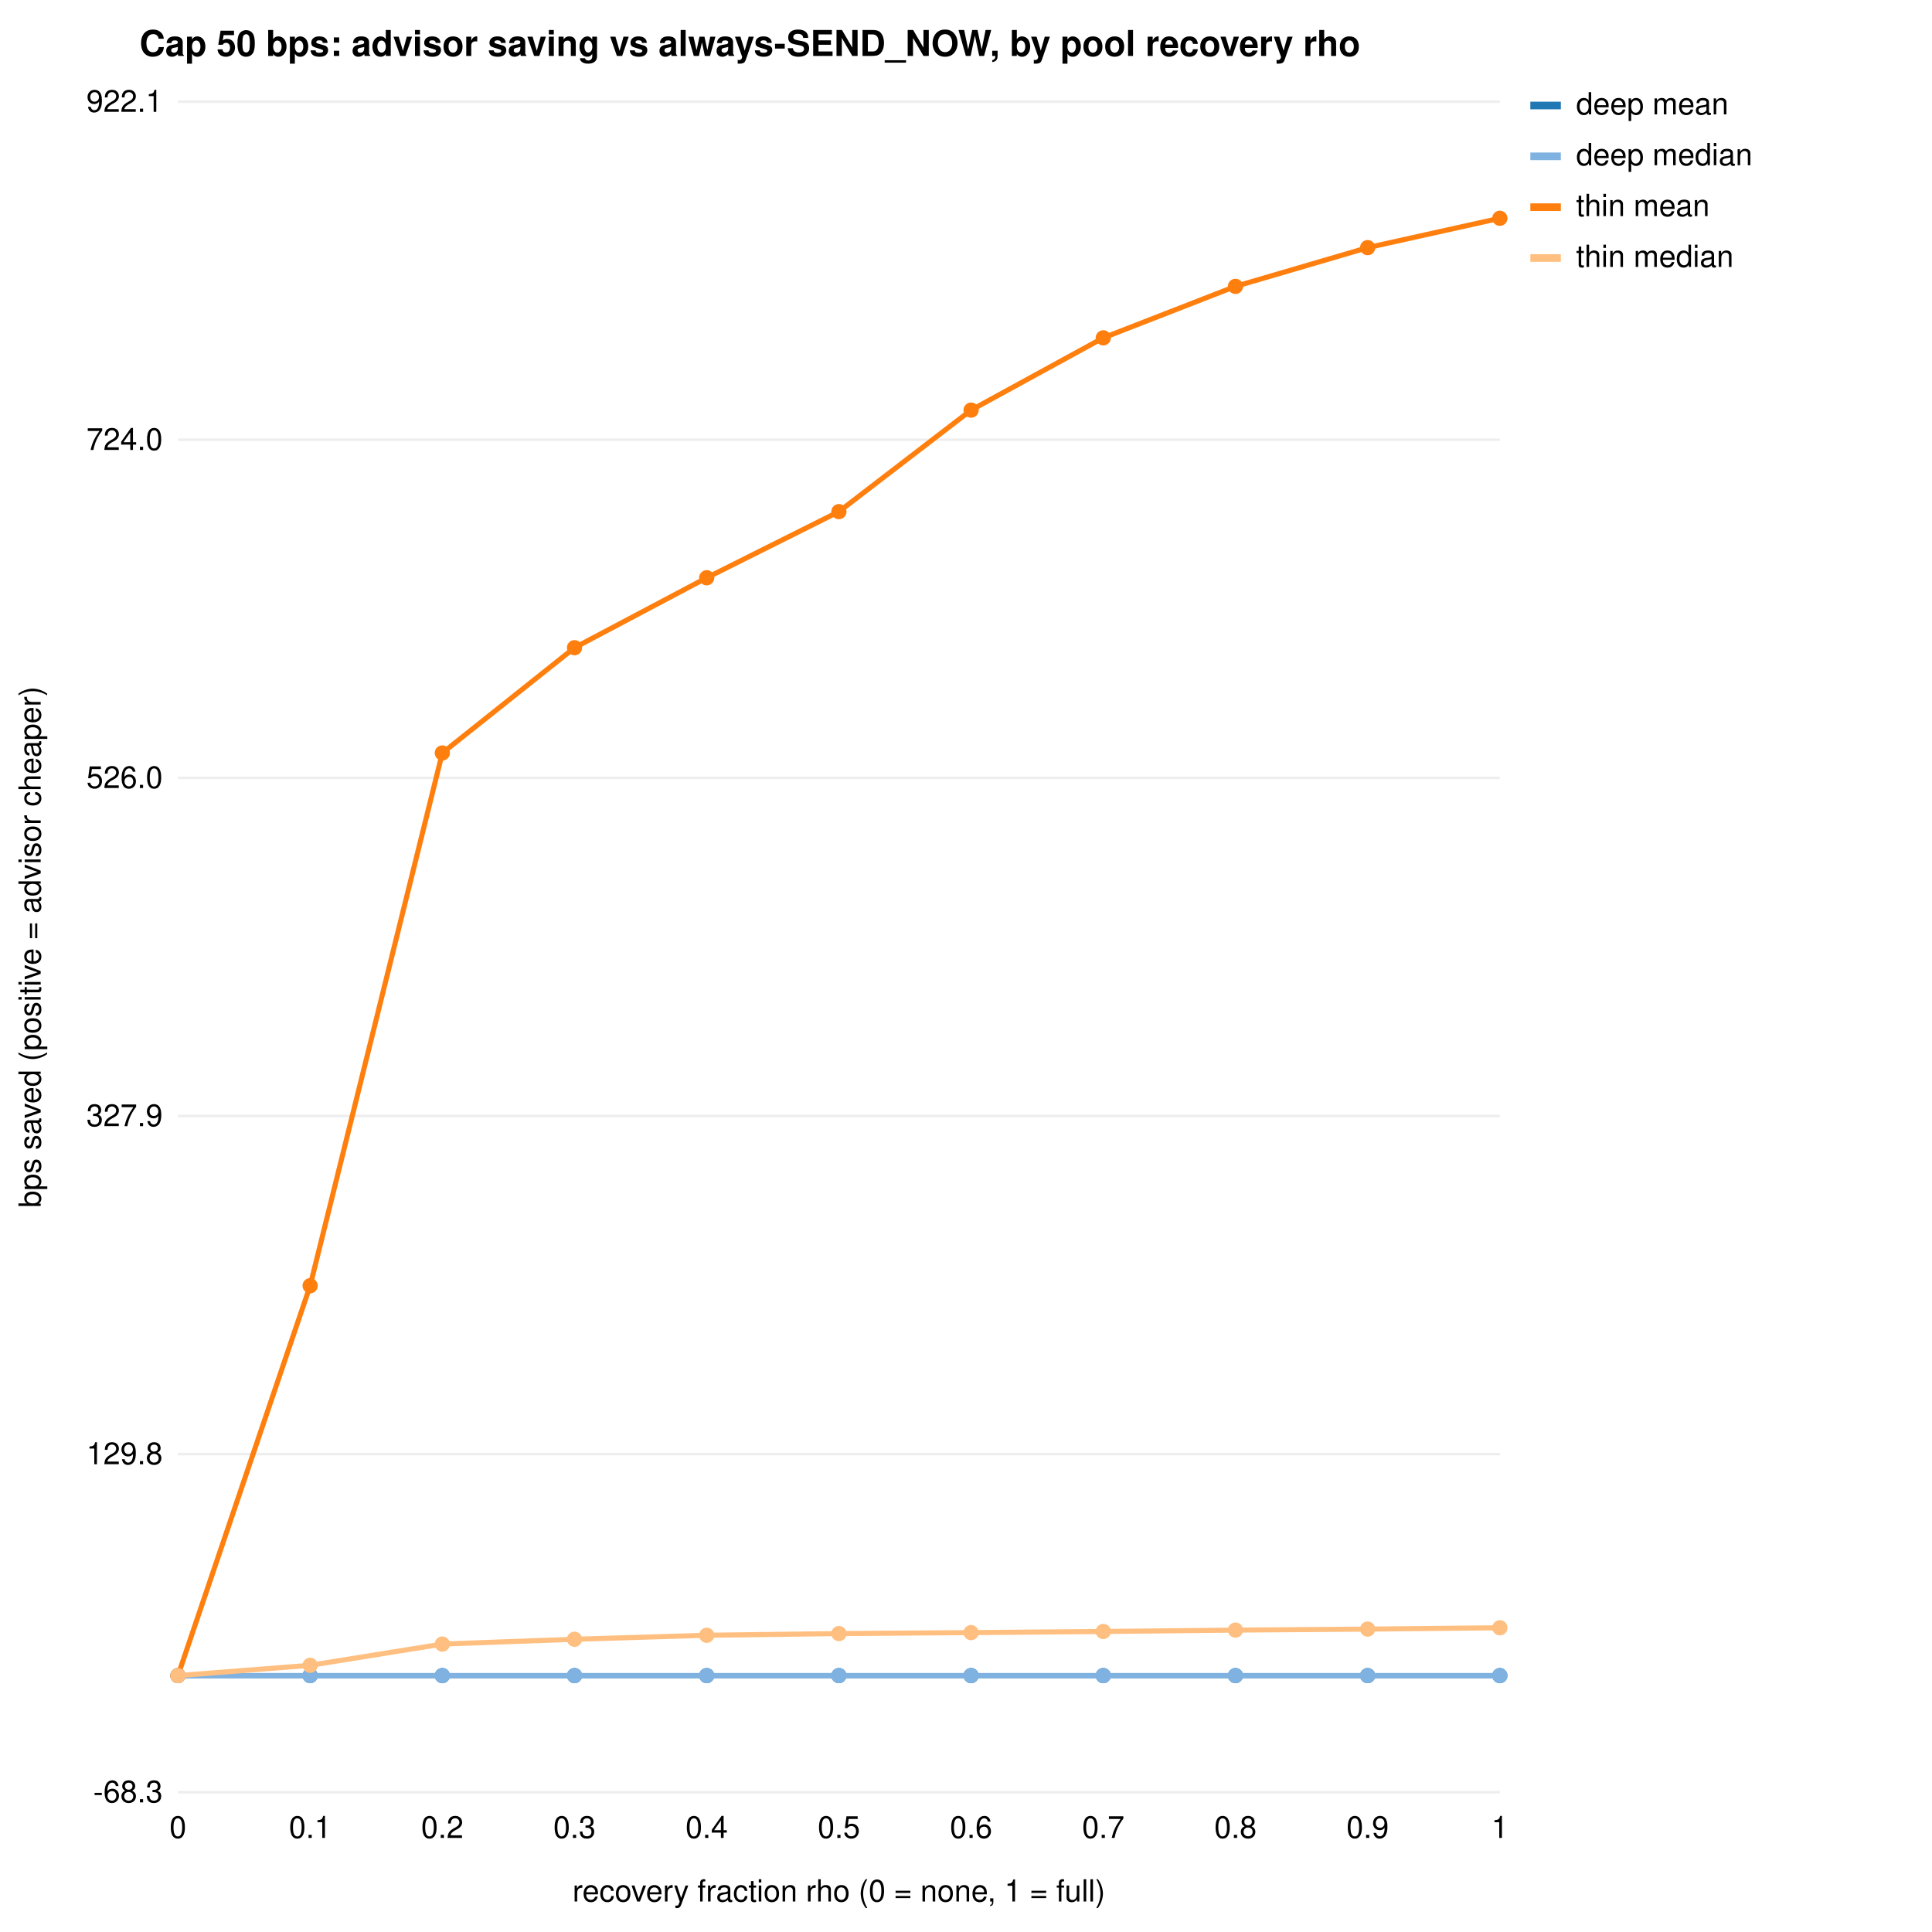
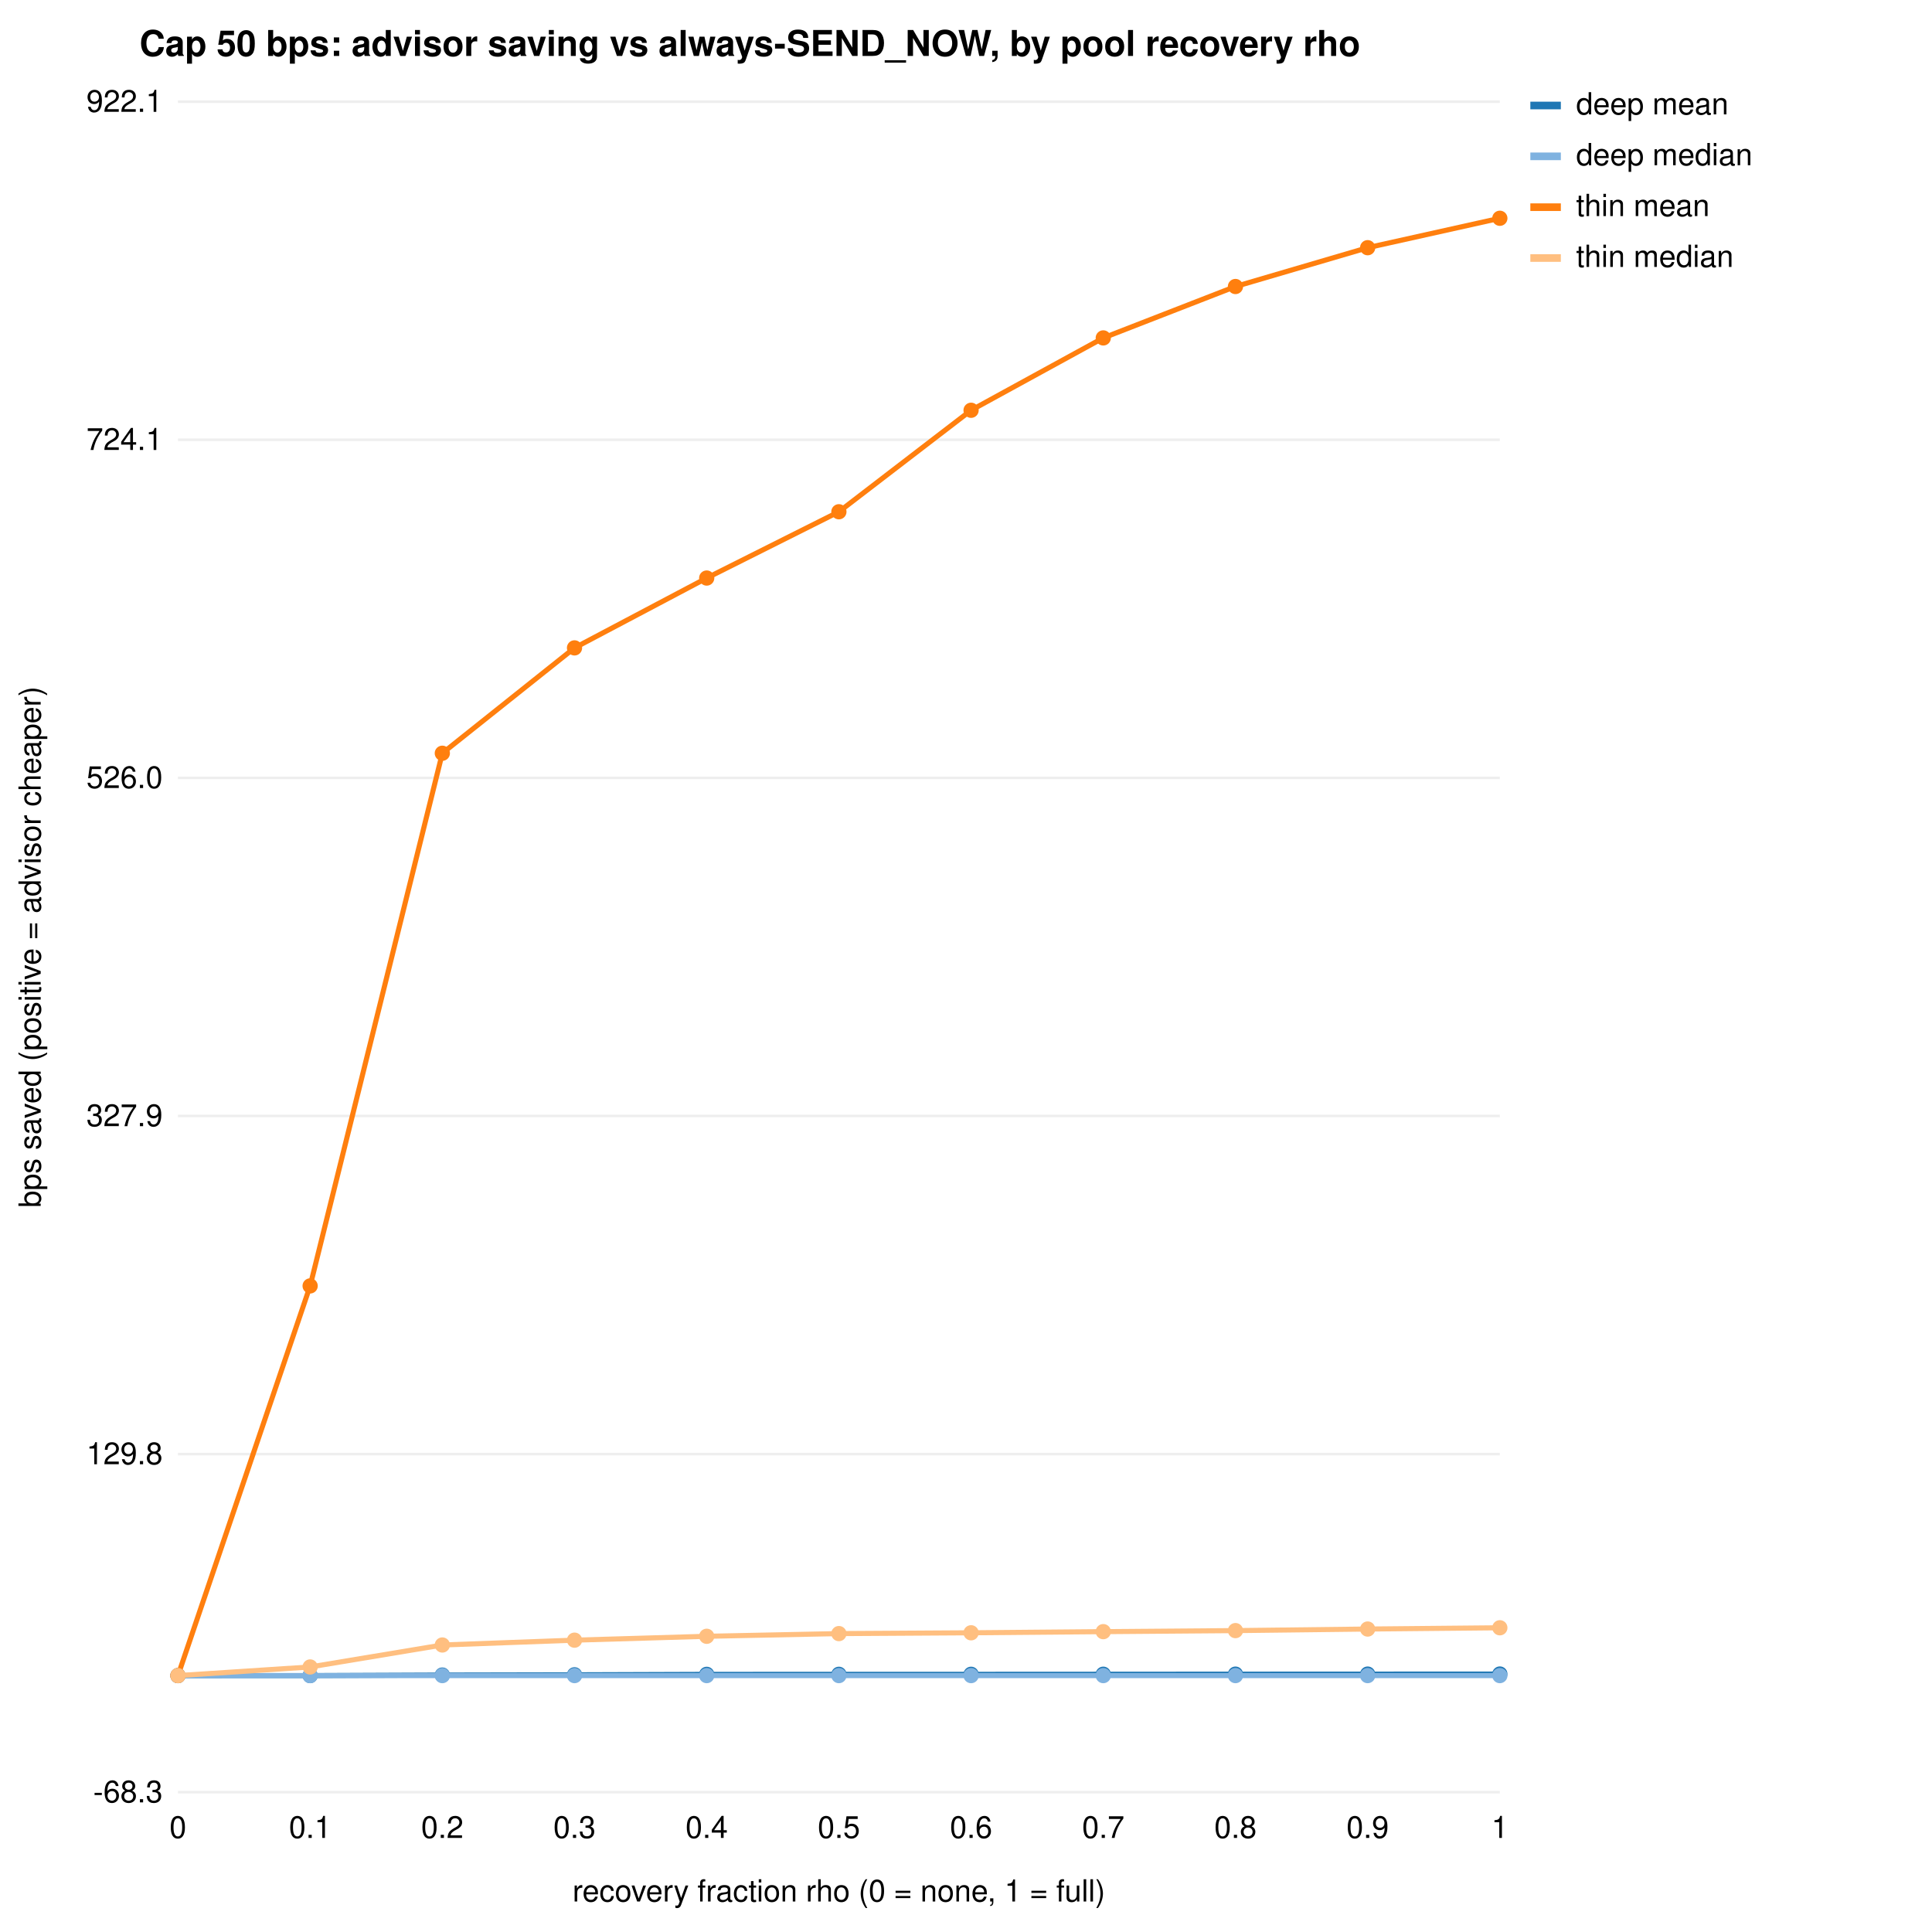
<svg xmlns="http://www.w3.org/2000/svg" width="760" height="760" font-family="Helvetica,Arial,sans-serif" font-size="12">
  <rect width="100%" height="100%" fill="white" />
  <text x="295" y="22" text-anchor="middle" font-size="14" font-weight="bold">Cap 50 bps: advisor saving vs always-SEND_NOW, by pool recovery rho</text>
  <line x1="70" x2="590" y1="705" y2="705" stroke="#eee" />
  <text x="64" y="709" text-anchor="end">-68.3</text>
  <line x1="70" x2="590" y1="572" y2="572" stroke="#eee" />
  <text x="64" y="576" text-anchor="end">129.8</text>
  <line x1="70" x2="590" y1="439" y2="439" stroke="#eee" />
  <text x="64" y="443" text-anchor="end">327.9</text>
  <line x1="70" x2="590" y1="306" y2="306" stroke="#eee" />
  <text x="64" y="310" text-anchor="end">526.0</text>
  <line x1="70" x2="590" y1="173" y2="173" stroke="#eee" />
-   <text x="64" y="177" text-anchor="end">724.0</text>
+   <text x="64" y="177" text-anchor="end">724.1</text>
  <line x1="70" x2="590" y1="40" y2="40" stroke="#eee" />
  <text x="64" y="44" text-anchor="end">922.1</text>
  <line x1="70" x2="590" y1="659.138" y2="659.138" stroke="#999" />
  <text x="70" y="723" text-anchor="middle">0</text>
  <text x="122" y="723" text-anchor="middle">0.1</text>
  <text x="174" y="723" text-anchor="middle">0.2</text>
  <text x="226" y="723" text-anchor="middle">0.3</text>
  <text x="278" y="723" text-anchor="middle">0.4</text>
  <text x="330" y="723" text-anchor="middle">0.5</text>
  <text x="382" y="723" text-anchor="middle">0.6</text>
  <text x="434" y="723" text-anchor="middle">0.7</text>
  <text x="486" y="723" text-anchor="middle">0.8</text>
  <text x="538" y="723" text-anchor="middle">0.9</text>
  <text x="590" y="723" text-anchor="middle">1</text>
  <text x="330" y="748" text-anchor="middle">recovery fraction rho (0 = none, 1 = full)</text>
  <text transform="translate(16,372.5) rotate(-90)" text-anchor="middle">bps saved (positive = advisor cheaper)</text>
-   <polyline fill="none" stroke="#1f77b4" stroke-width="2" points="70,659.138 122,659.138 174,659.138 226,659.138 278,659.138 330,659.138 382,659.138 434,659.138 486,659.138 538,659.138 590,659.138" />
+   <polyline fill="none" stroke="#1f77b4" stroke-width="2" points="70,659.138 122,659.131 174,658.923 226,658.822 278,658.648 330,658.634 382,658.628 434,658.601 486,658.567 538,658.547 590,658.52" />
  <circle cx="70" cy="659.138" r="3" fill="#1f77b4" />
-   <circle cx="122" cy="659.138" r="3" fill="#1f77b4" />
-   <circle cx="174" cy="659.138" r="3" fill="#1f77b4" />
-   <circle cx="226" cy="659.138" r="3" fill="#1f77b4" />
-   <circle cx="278" cy="659.138" r="3" fill="#1f77b4" />
-   <circle cx="330" cy="659.138" r="3" fill="#1f77b4" />
-   <circle cx="382" cy="659.138" r="3" fill="#1f77b4" />
-   <circle cx="434" cy="659.138" r="3" fill="#1f77b4" />
-   <circle cx="486" cy="659.138" r="3" fill="#1f77b4" />
-   <circle cx="538" cy="659.138" r="3" fill="#1f77b4" />
-   <circle cx="590" cy="659.138" r="3" fill="#1f77b4" />
+   <circle cx="122" cy="659.131" r="3" fill="#1f77b4" />
+   <circle cx="174" cy="658.923" r="3" fill="#1f77b4" />
+   <circle cx="226" cy="658.822" r="3" fill="#1f77b4" />
+   <circle cx="278" cy="658.648" r="3" fill="#1f77b4" />
+   <circle cx="330" cy="658.634" r="3" fill="#1f77b4" />
+   <circle cx="382" cy="658.628" r="3" fill="#1f77b4" />
+   <circle cx="434" cy="658.601" r="3" fill="#1f77b4" />
+   <circle cx="486" cy="658.567" r="3" fill="#1f77b4" />
+   <circle cx="538" cy="658.547" r="3" fill="#1f77b4" />
+   <circle cx="590" cy="658.52" r="3" fill="#1f77b4" />
  <rect x="602" y="40" width="12" height="3" fill="#1f77b4" />
  <text x="620" y="45">deep mean</text>
  <polyline fill="none" stroke="#7fb2e0" stroke-width="2" points="70,659.138 122,659.138 174,659.138 226,659.138 278,659.138 330,659.138 382,659.138 434,659.138 486,659.138 538,659.138 590,659.138" />
  <circle cx="70" cy="659.138" r="3" fill="#7fb2e0" />
  <circle cx="122" cy="659.138" r="3" fill="#7fb2e0" />
  <circle cx="174" cy="659.138" r="3" fill="#7fb2e0" />
  <circle cx="226" cy="659.138" r="3" fill="#7fb2e0" />
  <circle cx="278" cy="659.138" r="3" fill="#7fb2e0" />
  <circle cx="330" cy="659.138" r="3" fill="#7fb2e0" />
  <circle cx="382" cy="659.138" r="3" fill="#7fb2e0" />
  <circle cx="434" cy="659.138" r="3" fill="#7fb2e0" />
  <circle cx="486" cy="659.138" r="3" fill="#7fb2e0" />
  <circle cx="538" cy="659.138" r="3" fill="#7fb2e0" />
  <circle cx="590" cy="659.138" r="3" fill="#7fb2e0" />
  <rect x="602" y="60" width="12" height="3" fill="#7fb2e0" />
  <text x="620" y="65">deep median</text>
-   <polyline fill="none" stroke="#ff7f0e" stroke-width="2" points="70,659.138 122,505.771 174,296.206 226,254.793 278,227.278 330,201.26 382,161.33 434,132.895 486,112.652 538,97.411 590,85.862" />
+   <polyline fill="none" stroke="#ff7f0e" stroke-width="2" points="70,659.138 122,505.842 174,296.309 226,254.862 278,227.388 330,201.311 382,161.389 434,132.928 486,112.705 538,97.437 590,85.862" />
  <circle cx="70" cy="659.138" r="3" fill="#ff7f0e" />
-   <circle cx="122" cy="505.771" r="3" fill="#ff7f0e" />
-   <circle cx="174" cy="296.206" r="3" fill="#ff7f0e" />
-   <circle cx="226" cy="254.793" r="3" fill="#ff7f0e" />
-   <circle cx="278" cy="227.278" r="3" fill="#ff7f0e" />
-   <circle cx="330" cy="201.26" r="3" fill="#ff7f0e" />
-   <circle cx="382" cy="161.33" r="3" fill="#ff7f0e" />
-   <circle cx="434" cy="132.895" r="3" fill="#ff7f0e" />
-   <circle cx="486" cy="112.652" r="3" fill="#ff7f0e" />
-   <circle cx="538" cy="97.411" r="3" fill="#ff7f0e" />
+   <circle cx="122" cy="505.842" r="3" fill="#ff7f0e" />
+   <circle cx="174" cy="296.309" r="3" fill="#ff7f0e" />
+   <circle cx="226" cy="254.862" r="3" fill="#ff7f0e" />
+   <circle cx="278" cy="227.388" r="3" fill="#ff7f0e" />
+   <circle cx="330" cy="201.311" r="3" fill="#ff7f0e" />
+   <circle cx="382" cy="161.389" r="3" fill="#ff7f0e" />
+   <circle cx="434" cy="132.928" r="3" fill="#ff7f0e" />
+   <circle cx="486" cy="112.705" r="3" fill="#ff7f0e" />
+   <circle cx="538" cy="97.437" r="3" fill="#ff7f0e" />
  <circle cx="590" cy="85.862" r="3" fill="#ff7f0e" />
  <rect x="602" y="80" width="12" height="3" fill="#ff7f0e" />
  <text x="620" y="85">thin mean</text>
-   <polyline fill="none" stroke="#ffbf80" stroke-width="2" points="70,659.138 122,655.089 174,646.73 226,644.843 278,643.272 330,642.607 382,642.225 434,641.788 486,641.238 538,640.848 590,640.325" />
+   <polyline fill="none" stroke="#ffbf80" stroke-width="2" points="70,659.138 122,655.741 174,647.1 226,645.199 278,643.675 330,642.615 382,642.299 434,641.849 486,641.44 538,640.822 590,640.325" />
  <circle cx="70" cy="659.138" r="3" fill="#ffbf80" />
-   <circle cx="122" cy="655.089" r="3" fill="#ffbf80" />
-   <circle cx="174" cy="646.73" r="3" fill="#ffbf80" />
-   <circle cx="226" cy="644.843" r="3" fill="#ffbf80" />
-   <circle cx="278" cy="643.272" r="3" fill="#ffbf80" />
-   <circle cx="330" cy="642.607" r="3" fill="#ffbf80" />
-   <circle cx="382" cy="642.225" r="3" fill="#ffbf80" />
-   <circle cx="434" cy="641.788" r="3" fill="#ffbf80" />
-   <circle cx="486" cy="641.238" r="3" fill="#ffbf80" />
-   <circle cx="538" cy="640.848" r="3" fill="#ffbf80" />
+   <circle cx="122" cy="655.741" r="3" fill="#ffbf80" />
+   <circle cx="174" cy="647.1" r="3" fill="#ffbf80" />
+   <circle cx="226" cy="645.199" r="3" fill="#ffbf80" />
+   <circle cx="278" cy="643.675" r="3" fill="#ffbf80" />
+   <circle cx="330" cy="642.615" r="3" fill="#ffbf80" />
+   <circle cx="382" cy="642.299" r="3" fill="#ffbf80" />
+   <circle cx="434" cy="641.849" r="3" fill="#ffbf80" />
+   <circle cx="486" cy="641.44" r="3" fill="#ffbf80" />
+   <circle cx="538" cy="640.822" r="3" fill="#ffbf80" />
  <circle cx="590" cy="640.325" r="3" fill="#ffbf80" />
  <rect x="602" y="100" width="12" height="3" fill="#ffbf80" />
  <text x="620" y="105">thin median</text>
</svg>
